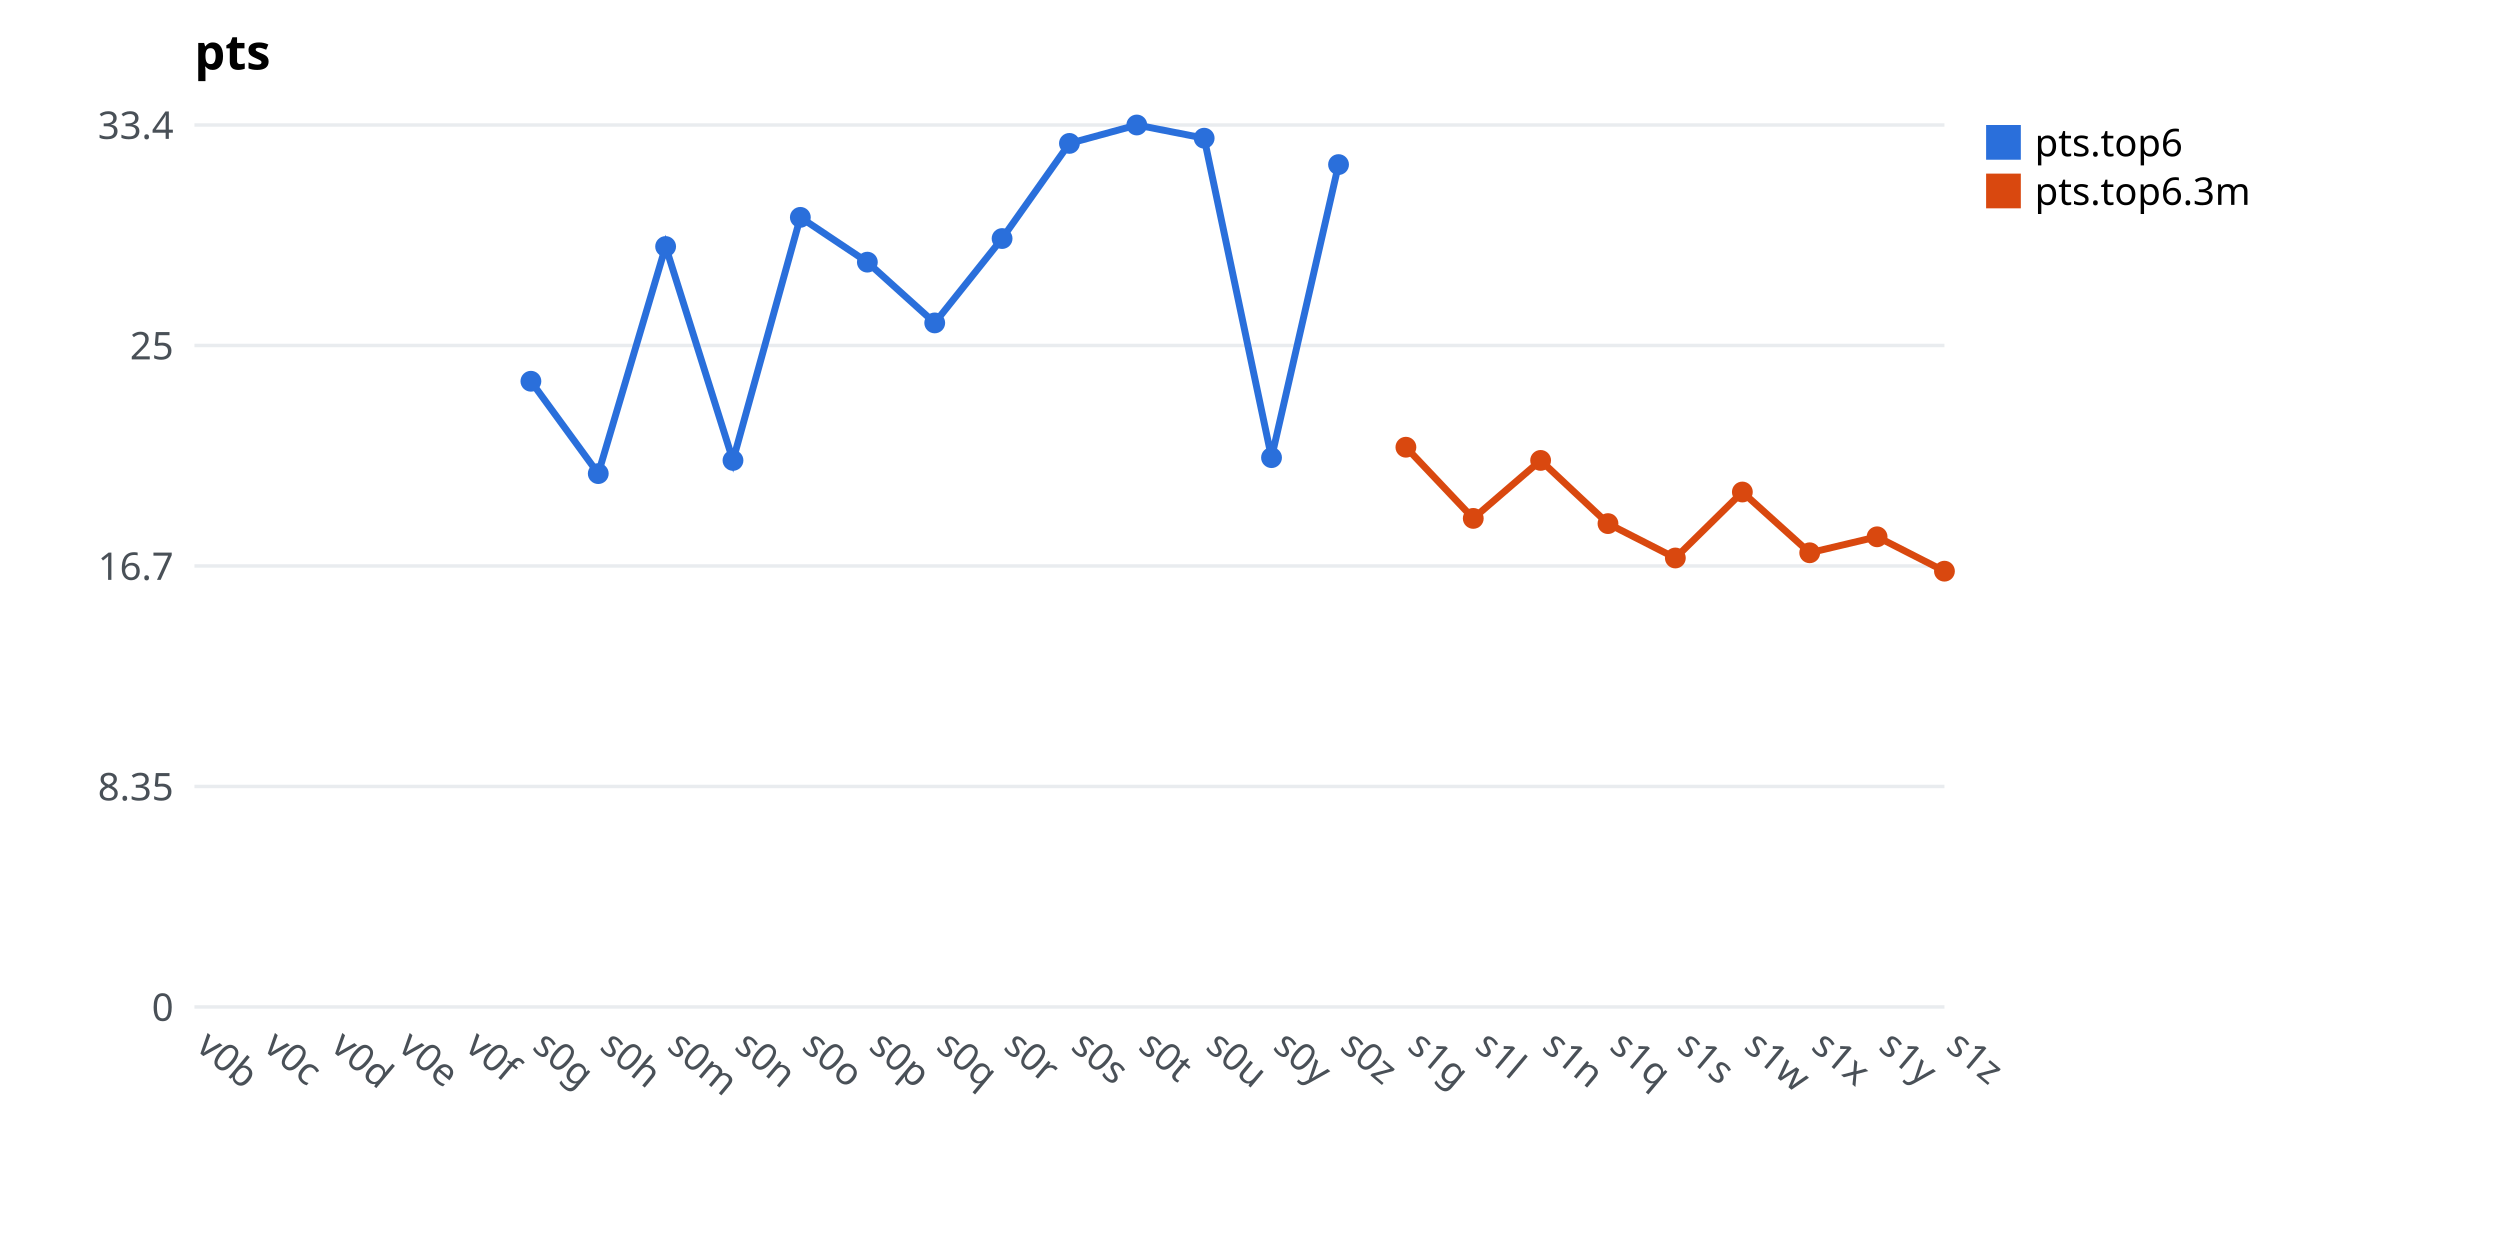
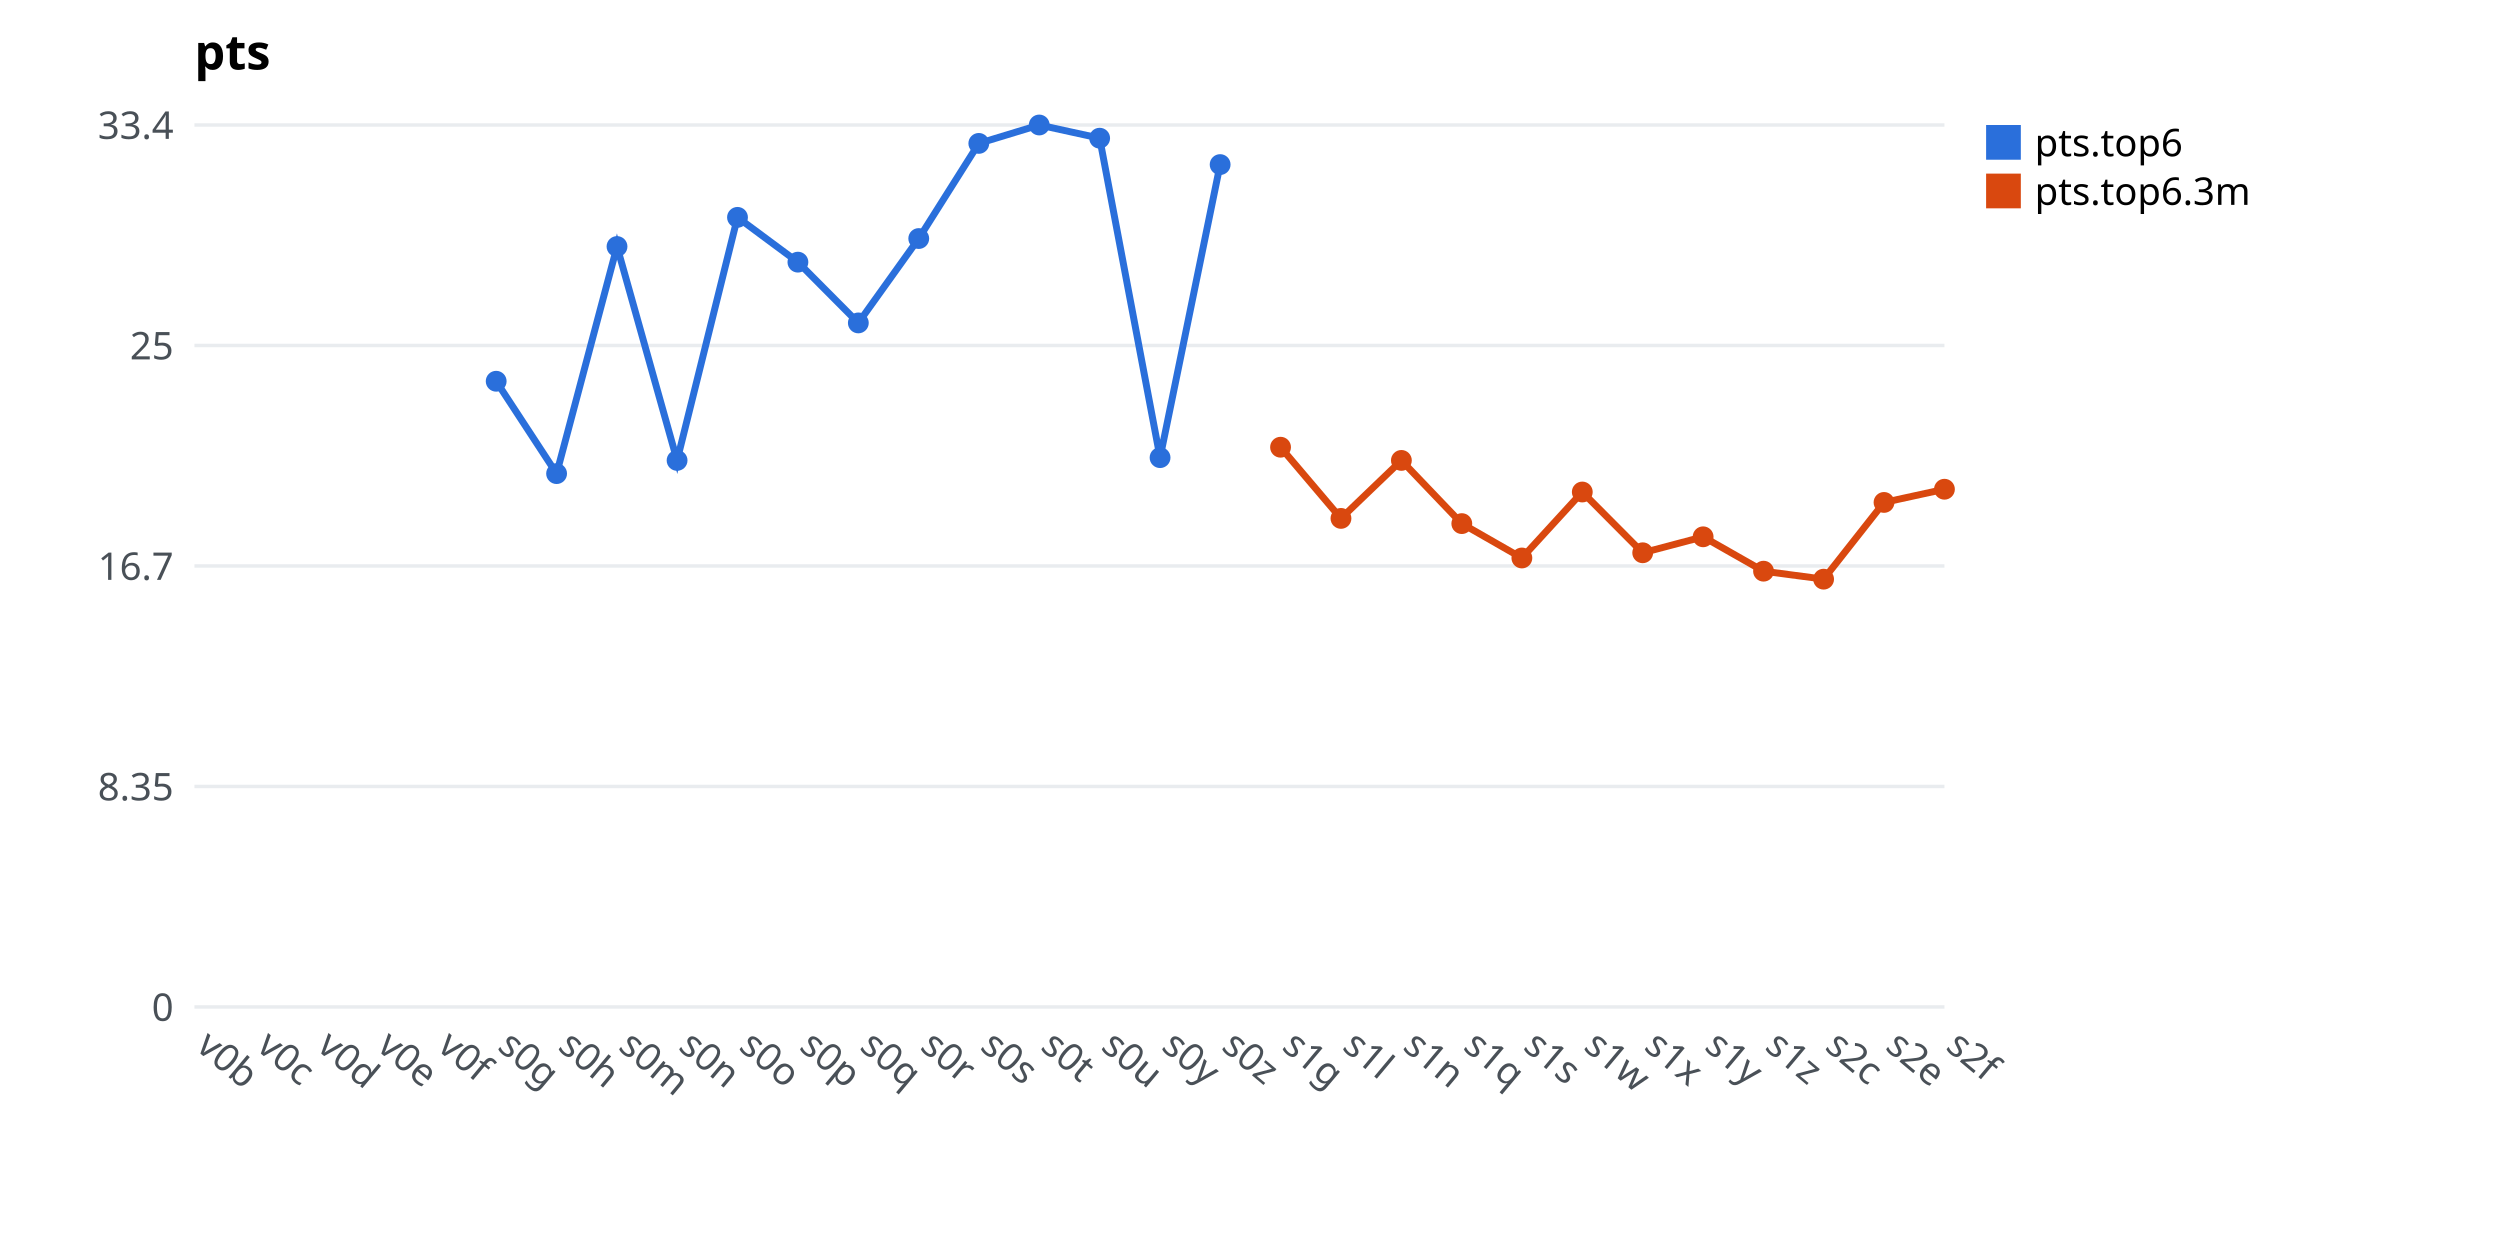
<svg xmlns="http://www.w3.org/2000/svg" width="720" height="360" font-family="sans-serif" font-size="11">
  <rect width="720" height="360" fill="white" />
  <text x="56" y="20" font-size="14" font-weight="bold">pts</text>
  <line x1="56" x2="560" y1="290.0" y2="290.0" stroke="#e9ecef" />
  <text x="50" y="294.0" text-anchor="end" fill="#495057">0</text>
  <line x1="56" x2="560" y1="226.5" y2="226.5" stroke="#e9ecef" />
  <text x="50" y="230.5" text-anchor="end" fill="#495057">8.35</text>
  <line x1="56" x2="560" y1="163.0" y2="163.0" stroke="#e9ecef" />
  <text x="50" y="167.0" text-anchor="end" fill="#495057">16.7</text>
  <line x1="56" x2="560" y1="99.5" y2="99.5" stroke="#e9ecef" />
  <text x="50" y="103.5" text-anchor="end" fill="#495057">25</text>
  <line x1="56" x2="560" y1="36.0" y2="36.0" stroke="#e9ecef" />
  <text x="50" y="40.0" text-anchor="end" fill="#495057">33.4</text>
  <text transform="translate(56.0,302) rotate(40)" fill="#495057">v0b</text>
-   <text transform="translate(75.4,302) rotate(40)" fill="#495057">v0c</text>
-   <text transform="translate(94.8,302) rotate(40)" fill="#495057">v0d</text>
-   <text transform="translate(114.2,302) rotate(40)" fill="#495057">v0e</text>
-   <text transform="translate(133.5,302) rotate(40)" fill="#495057">v0f</text>
-   <text transform="translate(152.9,302) rotate(40)" fill="#495057">s0g</text>
-   <text transform="translate(172.3,302) rotate(40)" fill="#495057">s0h</text>
-   <text transform="translate(191.7,302) rotate(40)" fill="#495057">s0m</text>
-   <text transform="translate(211.1,302) rotate(40)" fill="#495057">s0n</text>
-   <text transform="translate(230.5,302) rotate(40)" fill="#495057">s0o</text>
-   <text transform="translate(249.8,302) rotate(40)" fill="#495057">s0p</text>
-   <text transform="translate(269.2,302) rotate(40)" fill="#495057">s0q</text>
-   <text transform="translate(288.6,302) rotate(40)" fill="#495057">s0r</text>
-   <text transform="translate(308.0,302) rotate(40)" fill="#495057">s0s</text>
-   <text transform="translate(327.4,302) rotate(40)" fill="#495057">s0t</text>
-   <text transform="translate(346.8,302) rotate(40)" fill="#495057">s0u</text>
-   <text transform="translate(366.2,302) rotate(40)" fill="#495057">s0y</text>
-   <text transform="translate(385.5,302) rotate(40)" fill="#495057">s0z</text>
-   <text transform="translate(404.9,302) rotate(40)" fill="#495057">s1g</text>
-   <text transform="translate(424.3,302) rotate(40)" fill="#495057">s1l</text>
-   <text transform="translate(443.7,302) rotate(40)" fill="#495057">s1n</text>
-   <text transform="translate(463.1,302) rotate(40)" fill="#495057">s1q</text>
-   <text transform="translate(482.5,302) rotate(40)" fill="#495057">s1s</text>
-   <text transform="translate(501.8,302) rotate(40)" fill="#495057">s1w</text>
-   <text transform="translate(521.2,302) rotate(40)" fill="#495057">s1x</text>
-   <text transform="translate(540.6,302) rotate(40)" fill="#495057">s1y</text>
-   <text transform="translate(560.0,302) rotate(40)" fill="#495057">s1z</text>
-   <polyline fill="none" stroke="#2a6fdb" stroke-width="2" points="152.9,109.8 172.3,136.4 191.7,71.0 211.1,132.6 230.5,62.6 249.8,75.5 269.2,93.0 288.6,68.7 308.0,41.3 327.4,36.0 346.8,39.8 366.2,131.8 385.5,47.4" />
-   <circle cx="152.9" cy="109.8" r="3" fill="#2a6fdb" />
-   <circle cx="172.3" cy="136.4" r="3" fill="#2a6fdb" />
-   <circle cx="191.7" cy="71.0" r="3" fill="#2a6fdb" />
-   <circle cx="211.1" cy="132.6" r="3" fill="#2a6fdb" />
-   <circle cx="230.5" cy="62.6" r="3" fill="#2a6fdb" />
-   <circle cx="249.8" cy="75.5" r="3" fill="#2a6fdb" />
-   <circle cx="269.2" cy="93.0" r="3" fill="#2a6fdb" />
-   <circle cx="288.6" cy="68.7" r="3" fill="#2a6fdb" />
-   <circle cx="308.0" cy="41.3" r="3" fill="#2a6fdb" />
-   <circle cx="327.4" cy="36.0" r="3" fill="#2a6fdb" />
-   <circle cx="346.8" cy="39.8" r="3" fill="#2a6fdb" />
-   <circle cx="366.2" cy="131.8" r="3" fill="#2a6fdb" />
-   <circle cx="385.5" cy="47.4" r="3" fill="#2a6fdb" />
+   <text transform="translate(73.4,302) rotate(40)" fill="#495057">v0c</text>
+   <text transform="translate(90.8,302) rotate(40)" fill="#495057">v0d</text>
+   <text transform="translate(108.1,302) rotate(40)" fill="#495057">v0e</text>
+   <text transform="translate(125.5,302) rotate(40)" fill="#495057">v0f</text>
+   <text transform="translate(142.9,302) rotate(40)" fill="#495057">s0g</text>
+   <text transform="translate(160.3,302) rotate(40)" fill="#495057">s0h</text>
+   <text transform="translate(177.7,302) rotate(40)" fill="#495057">s0m</text>
+   <text transform="translate(195.0,302) rotate(40)" fill="#495057">s0n</text>
+   <text transform="translate(212.4,302) rotate(40)" fill="#495057">s0o</text>
+   <text transform="translate(229.8,302) rotate(40)" fill="#495057">s0p</text>
+   <text transform="translate(247.2,302) rotate(40)" fill="#495057">s0q</text>
+   <text transform="translate(264.6,302) rotate(40)" fill="#495057">s0r</text>
+   <text transform="translate(281.9,302) rotate(40)" fill="#495057">s0s</text>
+   <text transform="translate(299.3,302) rotate(40)" fill="#495057">s0t</text>
+   <text transform="translate(316.7,302) rotate(40)" fill="#495057">s0u</text>
+   <text transform="translate(334.1,302) rotate(40)" fill="#495057">s0y</text>
+   <text transform="translate(351.4,302) rotate(40)" fill="#495057">s0z</text>
+   <text transform="translate(368.8,302) rotate(40)" fill="#495057">s1g</text>
+   <text transform="translate(386.2,302) rotate(40)" fill="#495057">s1l</text>
+   <text transform="translate(403.6,302) rotate(40)" fill="#495057">s1n</text>
+   <text transform="translate(421.0,302) rotate(40)" fill="#495057">s1q</text>
+   <text transform="translate(438.3,302) rotate(40)" fill="#495057">s1s</text>
+   <text transform="translate(455.7,302) rotate(40)" fill="#495057">s1w</text>
+   <text transform="translate(473.1,302) rotate(40)" fill="#495057">s1x</text>
+   <text transform="translate(490.5,302) rotate(40)" fill="#495057">s1y</text>
+   <text transform="translate(507.9,302) rotate(40)" fill="#495057">s1z</text>
+   <text transform="translate(525.2,302) rotate(40)" fill="#495057">s2c</text>
+   <text transform="translate(542.6,302) rotate(40)" fill="#495057">s2e</text>
+   <text transform="translate(560.0,302) rotate(40)" fill="#495057">s2f</text>
+   <polyline fill="none" stroke="#2a6fdb" stroke-width="2" points="142.9,109.8 160.3,136.4 177.7,71.0 195.0,132.6 212.4,62.6 229.8,75.5 247.2,93.0 264.6,68.7 281.9,41.3 299.3,36.0 316.7,39.8 334.1,131.8 351.4,47.4" />
+   <circle cx="142.9" cy="109.8" r="3" fill="#2a6fdb" />
+   <circle cx="160.3" cy="136.4" r="3" fill="#2a6fdb" />
+   <circle cx="177.7" cy="71.0" r="3" fill="#2a6fdb" />
+   <circle cx="195.0" cy="132.6" r="3" fill="#2a6fdb" />
+   <circle cx="212.4" cy="62.6" r="3" fill="#2a6fdb" />
+   <circle cx="229.8" cy="75.5" r="3" fill="#2a6fdb" />
+   <circle cx="247.2" cy="93.0" r="3" fill="#2a6fdb" />
+   <circle cx="264.6" cy="68.7" r="3" fill="#2a6fdb" />
+   <circle cx="281.9" cy="41.3" r="3" fill="#2a6fdb" />
+   <circle cx="299.3" cy="36.0" r="3" fill="#2a6fdb" />
+   <circle cx="316.7" cy="39.8" r="3" fill="#2a6fdb" />
+   <circle cx="334.1" cy="131.8" r="3" fill="#2a6fdb" />
+   <circle cx="351.4" cy="47.4" r="3" fill="#2a6fdb" />
  <rect x="572" y="36" width="10" height="10" fill="#2a6fdb" />
  <text x="586" y="45">pts.top6</text>
-   <polyline fill="none" stroke="#d9480f" stroke-width="2" points="404.9,128.8 424.3,149.3 443.7,132.6 463.1,150.8 482.5,160.7 501.8,141.7 521.2,159.2 540.6,154.6 560.0,164.5" />
-   <circle cx="404.9" cy="128.8" r="3" fill="#d9480f" />
-   <circle cx="424.3" cy="149.3" r="3" fill="#d9480f" />
-   <circle cx="443.7" cy="132.6" r="3" fill="#d9480f" />
-   <circle cx="463.1" cy="150.8" r="3" fill="#d9480f" />
-   <circle cx="482.5" cy="160.7" r="3" fill="#d9480f" />
-   <circle cx="501.8" cy="141.7" r="3" fill="#d9480f" />
-   <circle cx="521.2" cy="159.2" r="3" fill="#d9480f" />
-   <circle cx="540.6" cy="154.6" r="3" fill="#d9480f" />
-   <circle cx="560.0" cy="164.5" r="3" fill="#d9480f" />
+   <polyline fill="none" stroke="#d9480f" stroke-width="2" points="368.8,128.8 386.2,149.3 403.6,132.6 421.0,150.8 438.3,160.7 455.7,141.7 473.1,159.2 490.5,154.6 507.9,164.5 525.2,166.8 542.6,144.7 560.0,140.9" />
+   <circle cx="368.8" cy="128.8" r="3" fill="#d9480f" />
+   <circle cx="386.2" cy="149.3" r="3" fill="#d9480f" />
+   <circle cx="403.6" cy="132.6" r="3" fill="#d9480f" />
+   <circle cx="421.0" cy="150.8" r="3" fill="#d9480f" />
+   <circle cx="438.3" cy="160.7" r="3" fill="#d9480f" />
+   <circle cx="455.7" cy="141.7" r="3" fill="#d9480f" />
+   <circle cx="473.1" cy="159.2" r="3" fill="#d9480f" />
+   <circle cx="490.5" cy="154.6" r="3" fill="#d9480f" />
+   <circle cx="507.9" cy="164.5" r="3" fill="#d9480f" />
+   <circle cx="525.2" cy="166.8" r="3" fill="#d9480f" />
+   <circle cx="542.6" cy="144.7" r="3" fill="#d9480f" />
+   <circle cx="560.0" cy="140.9" r="3" fill="#d9480f" />
  <rect x="572" y="50" width="10" height="10" fill="#d9480f" />
  <text x="586" y="59">pts.top6.3m</text>
</svg>
